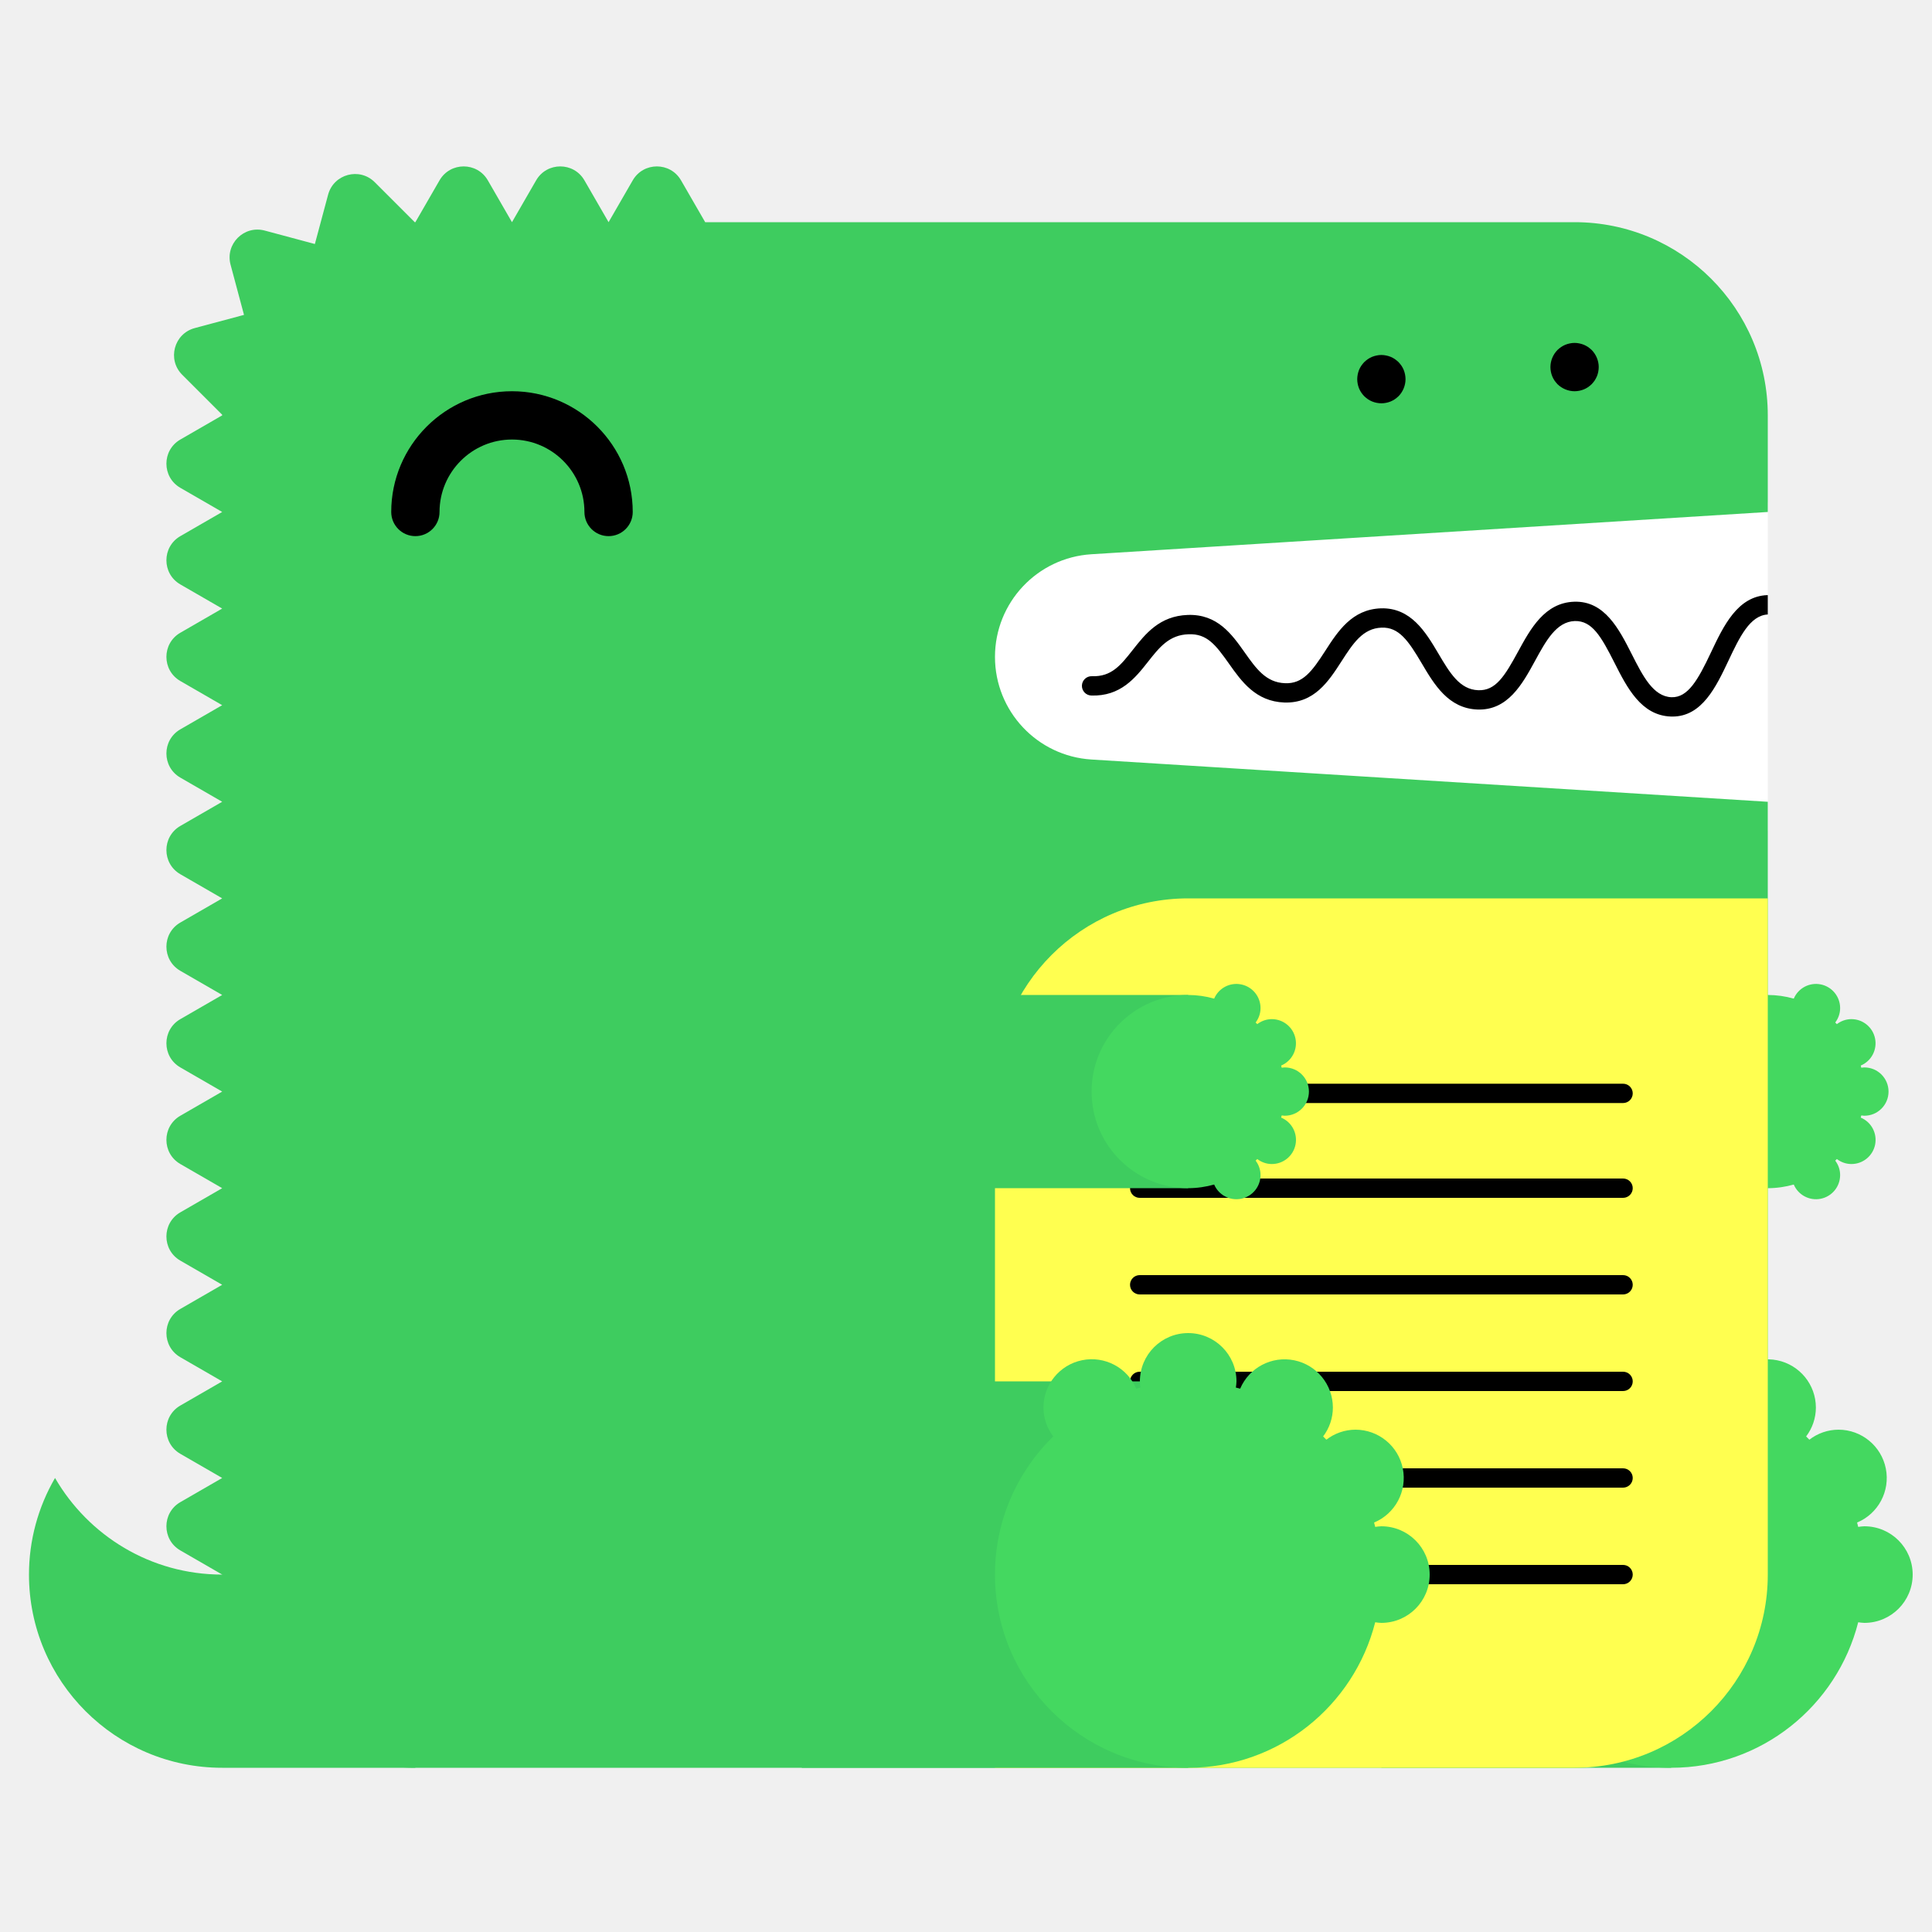
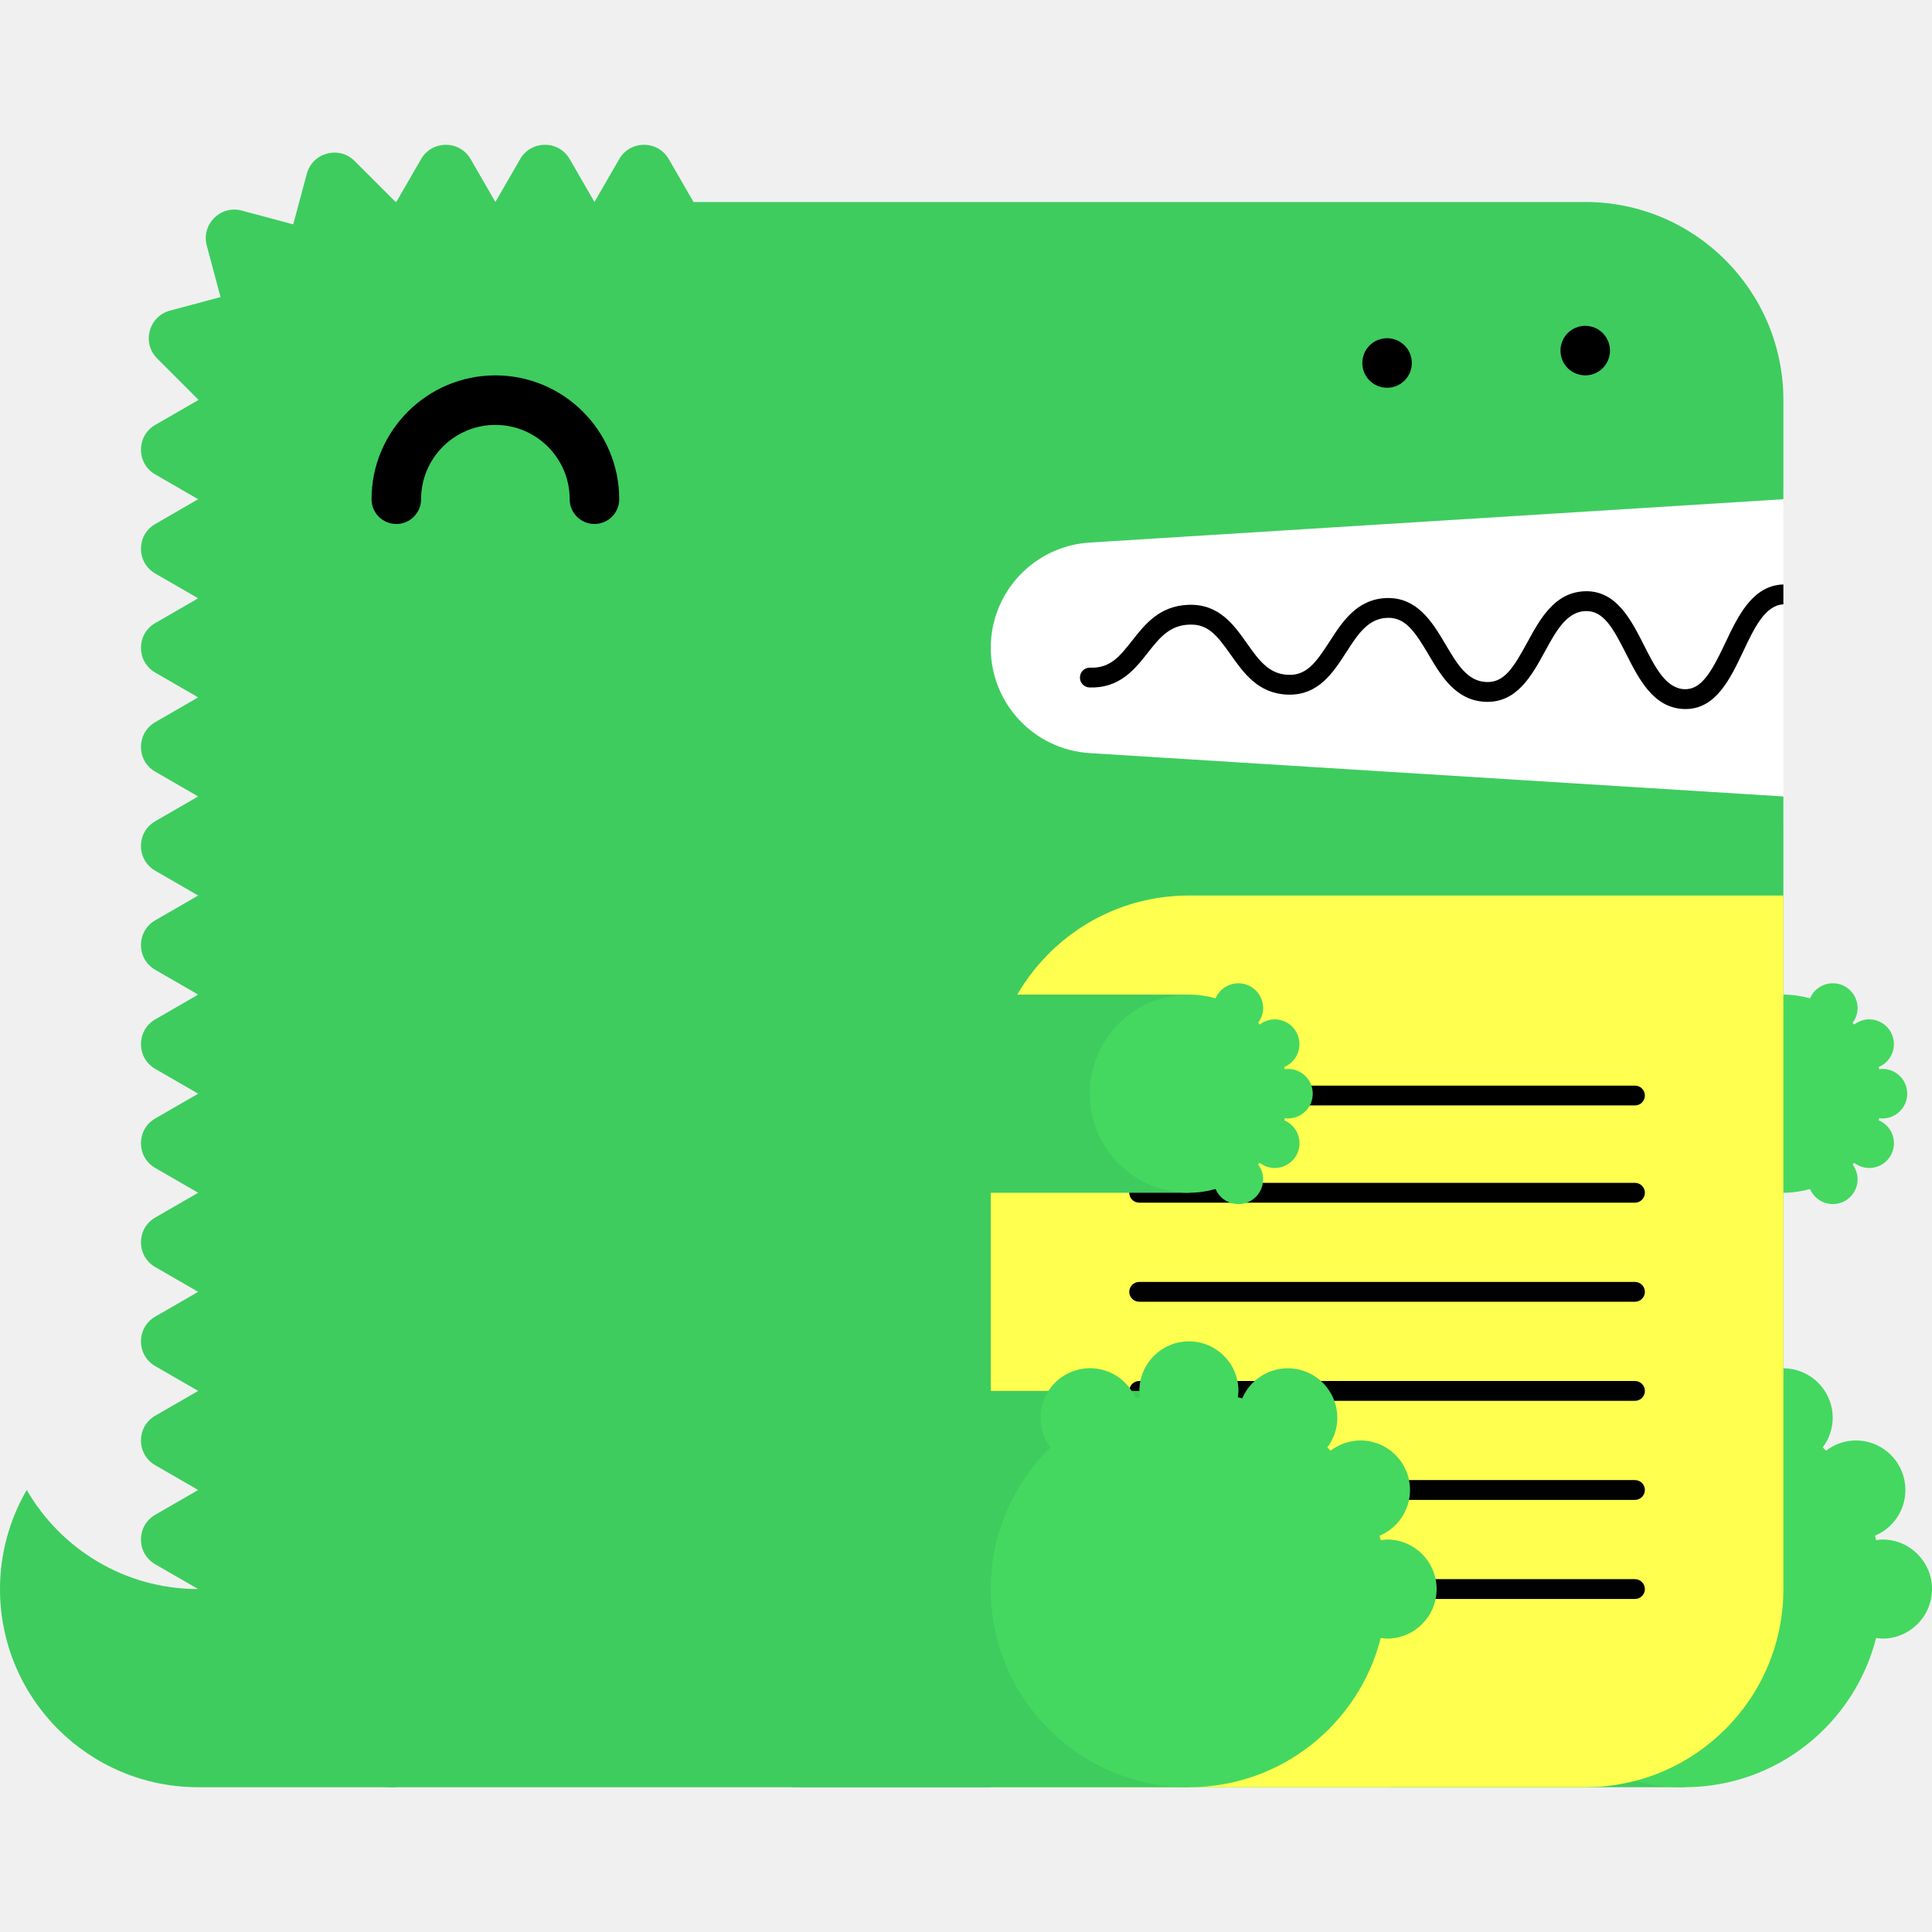
- <svg xmlns="http://www.w3.org/2000/svg" width="200" height="200" viewBox="0 0 200 200">
+ <svg xmlns="http://www.w3.org/2000/svg" width="200" height="200" viewBox="3 2.613 195 195">
  <g fill="none" fill-rule="evenodd">
    <path fill="#FFF" d="M99 52h84v34H99z" />
    <path d="M23 163c-7.398 0-13.843-4.027-17.303-10A19.886 19.886 0 0 0 3 163c0 11.046 8.954 20 20 20h20v-20H23z" fill="#3ECC5F" />
    <path d="M112.98 57.376L183 53V43c0-11.046-8.954-20-20-20H73l-2.5-4.33c-1.112-1.925-3.889-1.925-5 0L63 23l-2.5-4.33c-1.111-1.925-3.889-1.925-5 0L53 23l-2.5-4.33c-1.111-1.925-3.889-1.925-5 0L43 23c-.022 0-.042.003-.065.003l-4.142-4.141c-1.57-1.571-4.252-.853-4.828 1.294l-1.369 5.104-5.192-1.392c-2.148-.575-4.111 1.389-3.535 3.536l1.39 5.193-5.102 1.367c-2.148.576-2.867 3.259-1.296 4.83l4.142 4.142c0 .021-.003.042-.003.064l-4.33 2.5c-1.925 1.111-1.925 3.889 0 5L23 53l-4.33 2.5c-1.925 1.111-1.925 3.889 0 5L23 63l-4.33 2.5c-1.925 1.111-1.925 3.889 0 5L23 73l-4.33 2.5c-1.925 1.111-1.925 3.889 0 5L23 83l-4.33 2.5c-1.925 1.111-1.925 3.889 0 5L23 93l-4.33 2.5c-1.925 1.111-1.925 3.889 0 5L23 103l-4.33 2.5c-1.925 1.111-1.925 3.889 0 5L23 113l-4.33 2.5c-1.925 1.111-1.925 3.889 0 5L23 123l-4.33 2.5c-1.925 1.111-1.925 3.889 0 5L23 133l-4.33 2.5c-1.925 1.111-1.925 3.889 0 5L23 143l-4.33 2.5c-1.925 1.111-1.925 3.889 0 5L23 153l-4.33 2.5c-1.925 1.111-1.925 3.889 0 5L23 163c0 11.046 8.954 20 20 20h120c11.046 0 20-8.954 20-20V83l-70.02-4.376A10.645 10.645 0 0 1 103 68c0-5.621 4.37-10.273 9.98-10.624" fill="#3ECC5F" />
    <path fill="#3ECC5F" d="M143 183h30v-40h-30z" />
    <path d="M193 158c-.219 0-.428.037-.639.064-.038-.15-.074-.301-.116-.451A5 5 0 0 0 190.32 148a4.96 4.96 0 0 0-3.016 1.036 26.531 26.531 0 0 0-.335-.336 4.955 4.955 0 0 0 1.011-2.987 5 5 0 0 0-9.599-1.959c-.148-.042-.297-.077-.445-.115.027-.211.064-.42.064-.639a5 5 0 0 0-5-5 5 5 0 0 0-5 5c0 .219.037.428.064.639-.148.038-.297.073-.445.115a4.998 4.998 0 0 0-9.599 1.959c0 1.125.384 2.151 1.011 2.987-3.717 3.632-6.031 8.693-6.031 14.3 0 11.046 8.954 20 20 20 9.339 0 17.16-6.41 19.361-15.064.211.027.42.064.639.064a5 5 0 0 0 5-5 5 5 0 0 0-5-5" fill="#44D860" />
    <path fill="#3ECC5F" d="M153 123h30v-20h-30z" />
    <path d="M193 115.5a2.5 2.5 0 1 0 0-5c-.109 0-.214.019-.319.032-.02-.075-.037-.15-.058-.225a2.501 2.501 0 0 0-.963-4.807c-.569 0-1.088.197-1.508.518a6.653 6.653 0 0 0-.168-.168c.314-.417.506-.931.506-1.494a2.5 2.5 0 0 0-4.8-.979A9.987 9.987 0 0 0 183 103c-5.522 0-10 4.478-10 10s4.478 10 10 10c.934 0 1.833-.138 2.69-.377a2.5 2.5 0 0 0 4.8-.979c0-.563-.192-1.077-.506-1.494.057-.055.113-.111.168-.168.42.321.939.518 1.508.518a2.5 2.5 0 0 0 .963-4.807c.021-.074.038-.15.058-.225.105.013.21.032.319.032" fill="#44D860" />
    <path d="M63 55.5a2.5 2.5 0 0 1-2.5-2.5c0-4.136-3.364-7.5-7.5-7.5s-7.5 3.364-7.5 7.5a2.5 2.5 0 1 1-5 0c0-6.893 5.607-12.5 12.5-12.5S65.5 46.107 65.5 53a2.5 2.5 0 0 1-2.5 2.5" fill="#000" />
    <path d="M103 183h60c11.046 0 20-8.954 20-20V93h-60c-11.046 0-20 8.954-20 20v70z" fill="#FFFF50" />
    <path d="M168.02 124h-50.04a1 1 0 1 1 0-2h50.04a1 1 0 1 1 0 2m0 20h-50.04a1 1 0 1 1 0-2h50.04a1 1 0 1 1 0 2m0 20h-50.04a1 1 0 1 1 0-2h50.04a1 1 0 1 1 0 2m0-49.814h-50.04a1 1 0 1 1 0-2h50.04a1 1 0 1 1 0 2m0 19.814h-50.04a1 1 0 1 1 0-2h50.04a1 1 0 1 1 0 2m0 20h-50.04a1 1 0 1 1 0-2h50.04a1 1 0 1 1 0 2M183 61.611c-.012 0-.022-.006-.034-.005-3.09.105-4.552 3.196-5.842 5.923-1.346 2.85-2.387 4.703-4.093 4.647-1.889-.068-2.969-2.202-4.113-4.46-1.314-2.594-2.814-5.536-5.963-5.426-3.046.104-4.513 2.794-5.807 5.167-1.377 2.528-2.314 4.065-4.121 3.994-1.927-.07-2.951-1.805-4.136-3.813-1.321-2.236-2.848-4.75-5.936-4.664-2.994.103-4.465 2.385-5.763 4.4-1.373 2.13-2.335 3.428-4.165 3.351-1.973-.07-2.992-1.51-4.171-3.177-1.324-1.873-2.816-3.993-5.895-3.89-2.928.1-4.399 1.97-5.696 3.618-1.232 1.564-2.194 2.802-4.229 2.724a1 1 0 0 0-.072 2c3.017.101 4.545-1.8 5.872-3.487 1.177-1.496 2.193-2.787 4.193-2.855 1.926-.082 2.829 1.115 4.195 3.045 1.297 1.834 2.769 3.914 5.731 4.021 3.103.104 4.596-2.215 5.918-4.267 1.182-1.834 2.202-3.417 4.15-3.484 1.793-.067 2.769 1.35 4.145 3.681 1.297 2.197 2.766 4.686 5.787 4.796 3.125.108 4.634-2.62 5.949-5.035 1.139-2.088 2.214-4.06 4.119-4.126 1.793-.042 2.728 1.595 4.111 4.33 1.292 2.553 2.757 5.445 5.825 5.556l.169.003c3.064 0 4.518-3.075 5.805-5.794 1.139-2.41 2.217-4.68 4.067-4.773v-2z" fill="#000" />
    <path fill="#3ECC5F" d="M83 183h40v-40H83z" />
    <path d="M143 158c-.219 0-.428.037-.639.064-.038-.15-.074-.301-.116-.451A5 5 0 0 0 140.32 148a4.96 4.96 0 0 0-3.016 1.036 26.531 26.531 0 0 0-.335-.336 4.955 4.955 0 0 0 1.011-2.987 5 5 0 0 0-9.599-1.959c-.148-.042-.297-.077-.445-.115.027-.211.064-.42.064-.639a5 5 0 0 0-5-5 5 5 0 0 0-5 5c0 .219.037.428.064.639-.148.038-.297.073-.445.115a4.998 4.998 0 0 0-9.599 1.959c0 1.125.384 2.151 1.011 2.987-3.717 3.632-6.031 8.693-6.031 14.3 0 11.046 8.954 20 20 20 9.339 0 17.16-6.41 19.361-15.064.211.027.42.064.639.064a5 5 0 0 0 5-5 5 5 0 0 0-5-5" fill="#44D860" />
    <path fill="#3ECC5F" d="M83 123h40v-20H83z" />
    <path d="M133 115.5a2.5 2.5 0 1 0 0-5c-.109 0-.214.019-.319.032-.02-.075-.037-.15-.058-.225a2.501 2.501 0 0 0-.963-4.807c-.569 0-1.088.197-1.508.518a6.653 6.653 0 0 0-.168-.168c.314-.417.506-.931.506-1.494a2.5 2.5 0 0 0-4.8-.979A9.987 9.987 0 0 0 123 103c-5.522 0-10 4.478-10 10s4.478 10 10 10c.934 0 1.833-.138 2.69-.377a2.5 2.5 0 0 0 4.8-.979c0-.563-.192-1.077-.506-1.494.057-.055.113-.111.168-.168.42.321.939.518 1.508.518a2.5 2.5 0 0 0 .963-4.807c.021-.074.038-.15.058-.225.105.013.21.032.319.032" fill="#44D860" />
    <path d="M143 41.75c-.16 0-.33-.02-.49-.05a2.52 2.52 0 0 1-.47-.14c-.15-.06-.29-.14-.431-.23-.13-.09-.259-.2-.38-.31-.109-.12-.219-.24-.309-.38s-.17-.28-.231-.43a2.619 2.619 0 0 1-.189-.96c0-.16.02-.33.05-.49.03-.16.08-.31.139-.47.061-.15.141-.29.231-.43.09-.13.2-.26.309-.38.121-.11.25-.22.38-.31.141-.09.281-.17.431-.23.149-.06.31-.11.47-.14.32-.07.65-.07.98 0 .159.03.32.08.47.14.149.06.29.14.43.23.13.09.259.2.38.31.11.12.22.25.31.38.09.14.17.28.23.43.06.16.11.31.14.47.029.16.05.33.05.49 0 .66-.271 1.31-.73 1.77-.121.11-.25.22-.38.31-.14.09-.281.17-.43.23a2.565 2.565 0 0 1-.96.19m20-1.25c-.66 0-1.3-.27-1.771-.73a3.802 3.802 0 0 1-.309-.38c-.09-.14-.17-.28-.231-.43a2.619 2.619 0 0 1-.189-.96c0-.66.27-1.3.729-1.77.121-.11.25-.22.38-.31.141-.09.281-.17.431-.23.149-.06.31-.11.47-.14.32-.07.66-.07.98 0 .159.03.32.08.47.14.149.06.29.14.43.23.13.09.259.2.38.31.459.47.73 1.11.73 1.77 0 .16-.021.33-.05.49-.03.16-.08.32-.14.47-.07.15-.14.29-.23.43-.09.13-.2.26-.31.38-.121.11-.25.22-.38.31-.14.09-.281.17-.43.23a2.565 2.565 0 0 1-.96.19" fill="#000" />
  </g>
</svg>
